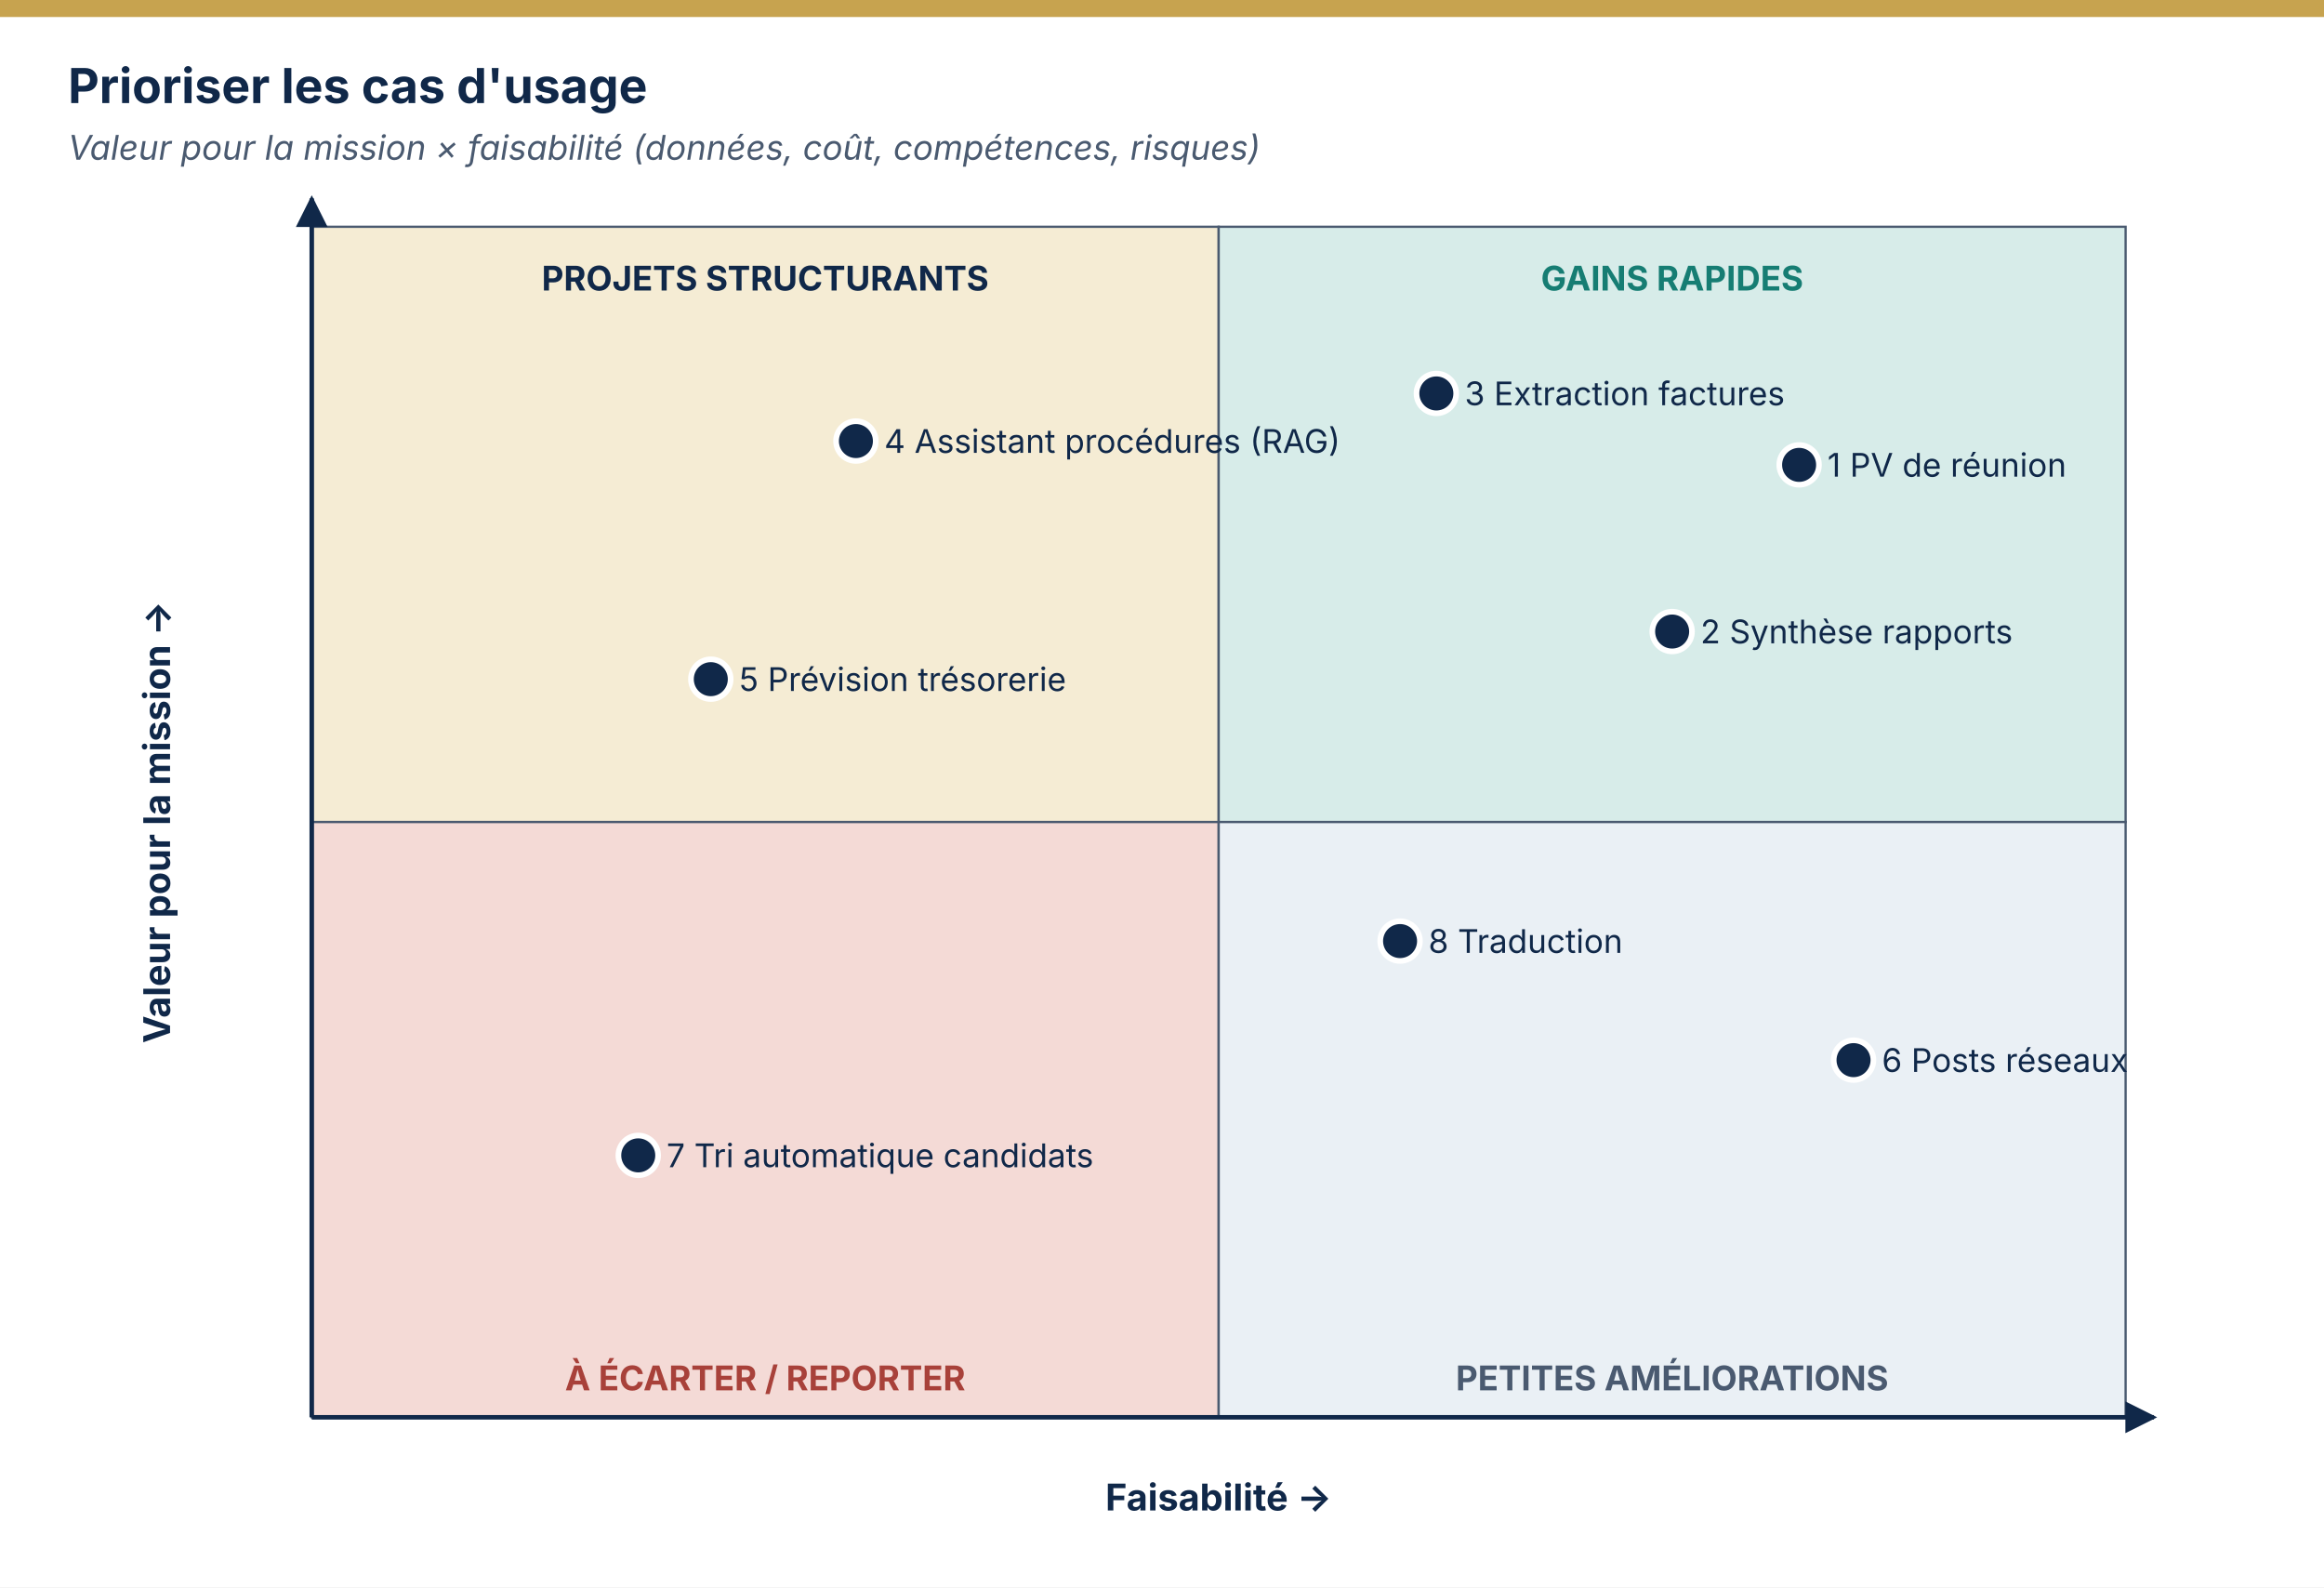
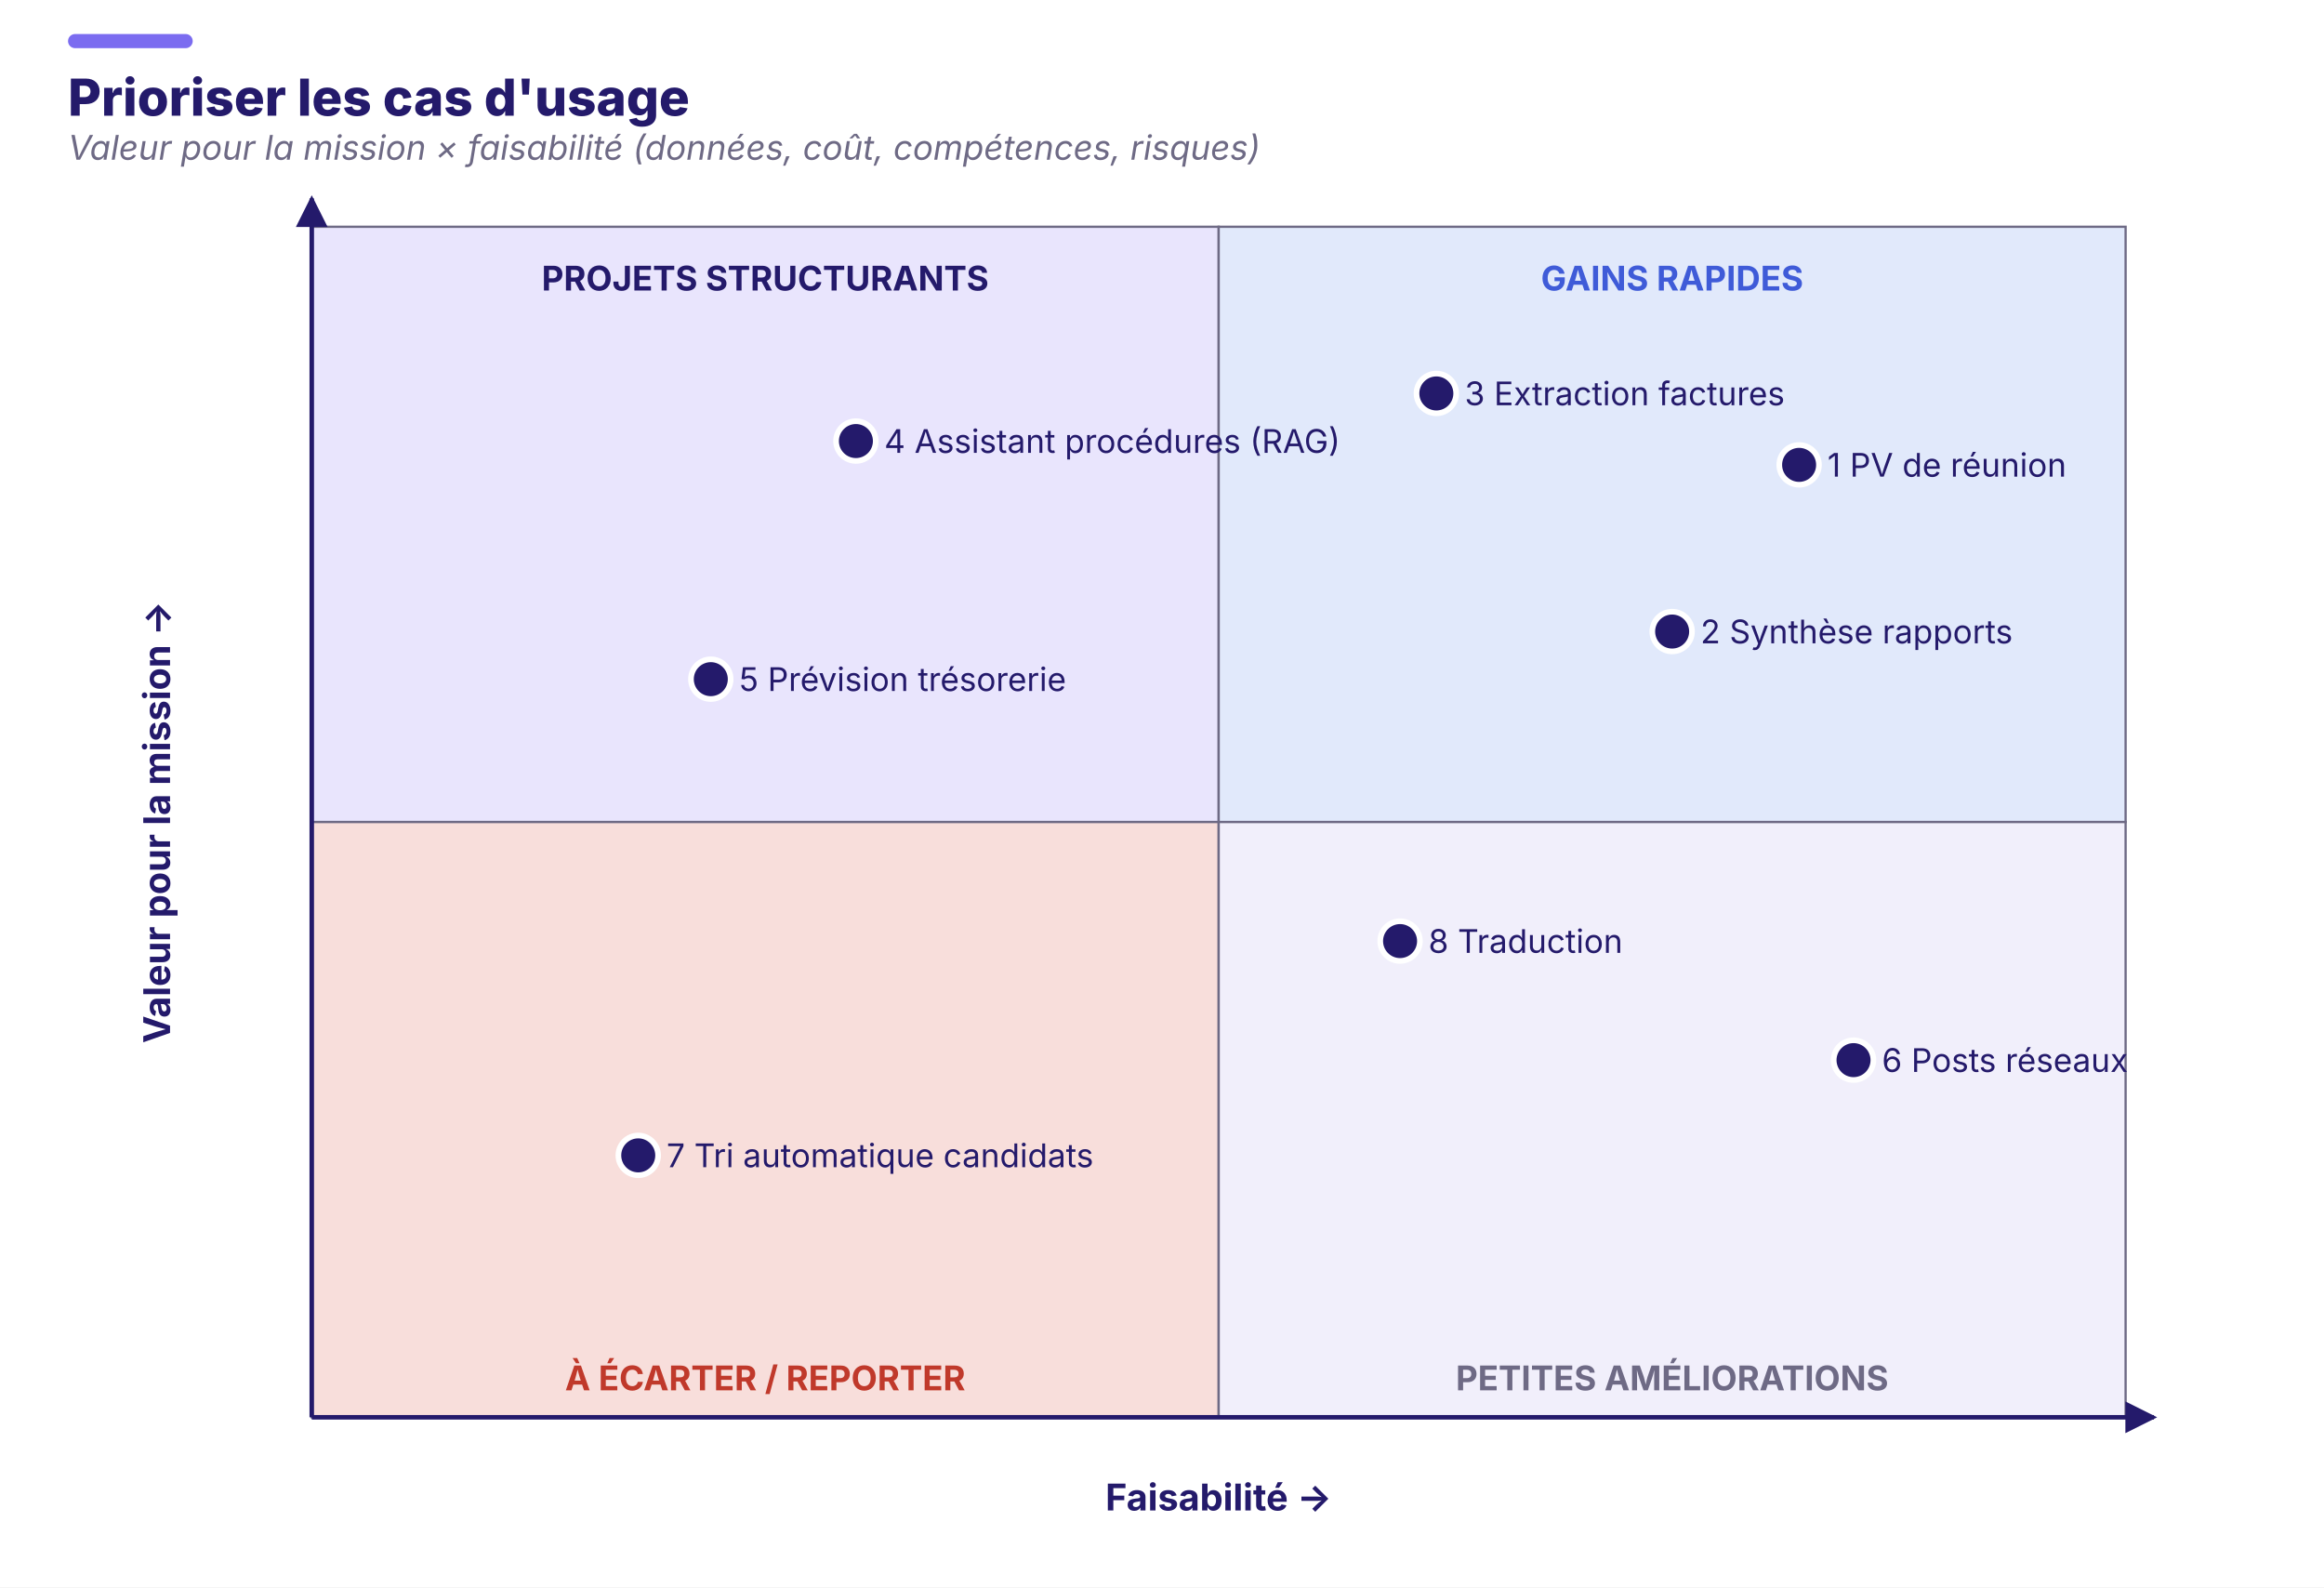
<svg xmlns="http://www.w3.org/2000/svg" viewBox="0 0 820 560" width="820" height="560" role="img" aria-labelledby="t d">
  <defs>
-     <marker id="ah102849" viewBox="0 0 10 10" refX="9" refY="5" markerWidth="7" markerHeight="7" orient="auto-start-reverse">
-       <path d="M0,0 L10,5 L0,10 z" fill="#102849" />
+     <marker id="ah241A6B" viewBox="0 0 10 10" refX="9" refY="5" markerWidth="7" markerHeight="7" orient="auto-start-reverse">
+       <path d="M0,0 L10,5 L0,10 z" fill="#241A6B" />
    </marker>
-     <marker id="ah167D73" viewBox="0 0 10 10" refX="9" refY="5" markerWidth="7" markerHeight="7" orient="auto-start-reverse">
-       <path d="M0,0 L10,5 L0,10 z" fill="#167D73" />
+     <marker id="ah3F5BD8" viewBox="0 0 10 10" refX="9" refY="5" markerWidth="7" markerHeight="7" orient="auto-start-reverse">
+       <path d="M0,0 L10,5 L0,10 z" fill="#3F5BD8" />
    </marker>
-     <marker id="ahC7A34F" viewBox="0 0 10 10" refX="9" refY="5" markerWidth="7" markerHeight="7" orient="auto-start-reverse">
-       <path d="M0,0 L10,5 L0,10 z" fill="#C7A34F" />
+     <marker id="ah7B6CF0" viewBox="0 0 10 10" refX="9" refY="5" markerWidth="7" markerHeight="7" orient="auto-start-reverse">
+       <path d="M0,0 L10,5 L0,10 z" fill="#7B6CF0" />
    </marker>
-     <marker id="ah4A5A70" viewBox="0 0 10 10" refX="9" refY="5" markerWidth="7" markerHeight="7" orient="auto-start-reverse">
-       <path d="M0,0 L10,5 L0,10 z" fill="#4A5A70" />
+     <marker id="ah6E6A85" viewBox="0 0 10 10" refX="9" refY="5" markerWidth="7" markerHeight="7" orient="auto-start-reverse">
+       <path d="M0,0 L10,5 L0,10 z" fill="#6E6A85" />
    </marker>
-     <marker id="ahA8413A" viewBox="0 0 10 10" refX="9" refY="5" markerWidth="7" markerHeight="7" orient="auto-start-reverse">
-       <path d="M0,0 L10,5 L0,10 z" fill="#A8413A" />
+     <marker id="ahC0392B" viewBox="0 0 10 10" refX="9" refY="5" markerWidth="7" markerHeight="7" orient="auto-start-reverse">
+       <path d="M0,0 L10,5 L0,10 z" fill="#C0392B" />
    </marker>
  </defs>
  <rect width="100%" height="100%" fill="#FFFFFF" />
-   <rect x="0" y="0" width="820" height="6" fill="#C7A34F" />
-   <text x="24" y="30.0" font-family="'Source Sans 3', 'Source Sans Pro', 'Inter', Arial, sans-serif" font-size="17" fill="#102849" font-weight="bold" text-anchor="start" dominant-baseline="middle">Prioriser les cas d'usage</text>
-   <text x="24" y="52.0" font-family="'Source Sans 3', 'Source Sans Pro', 'Inter', Arial, sans-serif" font-size="12" fill="#4A5A70" font-weight="normal" text-anchor="start" dominant-baseline="middle" font-style="italic">Valeur pour la mission × faisabilité (données, coût, compétences, risques)</text>
-   <rect x="110" y="80" width="320.0" height="210.0" rx="0" fill="#F5ECD4" stroke="#4A5A70" stroke-width="0.8" />
-   <rect x="430.0" y="80" width="320.0" height="210.0" rx="0" fill="#D7ECE9" stroke="#4A5A70" stroke-width="0.8" />
-   <rect x="110" y="290.0" width="320.0" height="210.0" rx="0" fill="#F4DAD6" stroke="#4A5A70" stroke-width="0.8" />
-   <rect x="430.0" y="290.0" width="320.0" height="210.0" rx="0" fill="#EAF0F5" stroke="#4A5A70" stroke-width="0.8" />
-   <text x="270.0" y="98.0" font-family="'Source Sans 3', 'Source Sans Pro', 'Inter', Arial, sans-serif" font-size="12" fill="#102849" font-weight="bold" text-anchor="middle" dominant-baseline="middle">PROJETS STRUCTURANTS</text>
-   <text x="590.0" y="98.0" font-family="'Source Sans 3', 'Source Sans Pro', 'Inter', Arial, sans-serif" font-size="12" fill="#167D73" font-weight="bold" text-anchor="middle" dominant-baseline="middle">GAINS RAPIDES</text>
-   <text x="270.0" y="486.0" font-family="'Source Sans 3', 'Source Sans Pro', 'Inter', Arial, sans-serif" font-size="12" fill="#A8413A" font-weight="bold" text-anchor="middle" dominant-baseline="middle">À ÉCARTER / REPORTER</text>
-   <text x="590.0" y="486.0" font-family="'Source Sans 3', 'Source Sans Pro', 'Inter', Arial, sans-serif" font-size="12" fill="#4A5A70" font-weight="bold" text-anchor="middle" dominant-baseline="middle">PETITES AMÉLIORATIONS</text>
-   <line x1="110" y1="500" x2="760" y2="500" stroke="#102849" stroke-width="1.6" marker-end="url(#ah102849)" />
-   <line x1="110" y1="500" x2="110" y2="70" stroke="#102849" stroke-width="1.6" marker-end="url(#ah102849)" />
-   <text x="430.0" y="528.0" font-family="'Source Sans 3', 'Source Sans Pro', 'Inter', Arial, sans-serif" font-size="13" fill="#102849" font-weight="bold" text-anchor="middle" dominant-baseline="middle">Faisabilité →</text>
-   <text x="60" y="290.0" font-family="'Source Sans 3', 'Source Sans Pro', 'Inter', Arial, sans-serif" font-size="13" font-weight="bold" fill="#102849" text-anchor="middle" transform="rotate(-90 60 290.0)">Valeur pour la mission →</text>
-   <circle cx="634.8" cy="164.0" r="7" fill="#102849" stroke="#FFFFFF" stroke-width="2" />
-   <text x="644.8" y="164.0" font-family="'Source Sans 3', 'Source Sans Pro', 'Inter', Arial, sans-serif" font-size="11.5" fill="#102849" font-weight="normal" text-anchor="start" dominant-baseline="middle">1 PV de réunion</text>
-   <circle cx="590.0" cy="222.8" r="7" fill="#102849" stroke="#FFFFFF" stroke-width="2" />
-   <text x="600.0" y="222.8" font-family="'Source Sans 3', 'Source Sans Pro', 'Inter', Arial, sans-serif" font-size="11.5" fill="#102849" font-weight="normal" text-anchor="start" dominant-baseline="middle">2 Synthèse rapports</text>
-   <circle cx="506.8" cy="138.8" r="7" fill="#102849" stroke="#FFFFFF" stroke-width="2" />
-   <text x="516.8" y="138.8" font-family="'Source Sans 3', 'Source Sans Pro', 'Inter', Arial, sans-serif" font-size="11.5" fill="#102849" font-weight="normal" text-anchor="start" dominant-baseline="middle">3 Extraction factures</text>
-   <circle cx="302.0" cy="155.6" r="7" fill="#102849" stroke="#FFFFFF" stroke-width="2" />
-   <text x="312.0" y="155.6" font-family="'Source Sans 3', 'Source Sans Pro', 'Inter', Arial, sans-serif" font-size="11.5" fill="#102849" font-weight="normal" text-anchor="start" dominant-baseline="middle">4 Assistant procédures (RAG)</text>
-   <circle cx="250.8" cy="239.6" r="7" fill="#102849" stroke="#FFFFFF" stroke-width="2" />
-   <text x="260.8" y="239.6" font-family="'Source Sans 3', 'Source Sans Pro', 'Inter', Arial, sans-serif" font-size="11.5" fill="#102849" font-weight="normal" text-anchor="start" dominant-baseline="middle">5 Prévision trésorerie</text>
-   <circle cx="654.0" cy="374.0" r="7" fill="#102849" stroke="#FFFFFF" stroke-width="2" />
-   <text x="664.0" y="374.0" font-family="'Source Sans 3', 'Source Sans Pro', 'Inter', Arial, sans-serif" font-size="11.5" fill="#102849" font-weight="normal" text-anchor="start" dominant-baseline="middle">6 Posts réseaux</text>
-   <circle cx="225.2" cy="407.6" r="7" fill="#102849" stroke="#FFFFFF" stroke-width="2" />
-   <text x="235.2" y="407.6" font-family="'Source Sans 3', 'Source Sans Pro', 'Inter', Arial, sans-serif" font-size="11.5" fill="#102849" font-weight="normal" text-anchor="start" dominant-baseline="middle">7 Tri automatique candidats</text>
-   <circle cx="494.0" cy="332.0" r="7" fill="#102849" stroke="#FFFFFF" stroke-width="2" />
-   <text x="504.0" y="332.0" font-family="'Source Sans 3', 'Source Sans Pro', 'Inter', Arial, sans-serif" font-size="11.5" fill="#102849" font-weight="normal" text-anchor="start" dominant-baseline="middle">8 Traduction</text>
+   <rect x="24" y="12" width="44" height="5" rx="2.5" fill="#7B6CF0" />
+   <text x="24" y="34.0" font-family="'Outfit', 'Inter', Arial, sans-serif" font-size="18" fill="#241A6B" font-weight="800" text-anchor="start" dominant-baseline="middle">Prioriser les cas d'usage</text>
+   <text x="24" y="52.0" font-family="'Inter', Arial, sans-serif" font-size="12" fill="#6E6A85" font-weight="normal" text-anchor="start" dominant-baseline="middle" font-style="italic">Valeur pour la mission × faisabilité (données, coût, compétences, risques)</text>
+   <rect x="110" y="80" width="320.0" height="210.0" rx="0" fill="#E9E5FD" stroke="#6E6A85" stroke-width="0.8" />
+   <rect x="430.0" y="80" width="320.0" height="210.0" rx="0" fill="#E1E9FB" stroke="#6E6A85" stroke-width="0.8" />
+   <rect x="110" y="290.0" width="320.0" height="210.0" rx="0" fill="#F8DEDB" stroke="#6E6A85" stroke-width="0.8" />
+   <rect x="430.0" y="290.0" width="320.0" height="210.0" rx="0" fill="#F1EFFB" stroke="#6E6A85" stroke-width="0.8" />
+   <text x="270.0" y="98.0" font-family="'Inter', Arial, sans-serif" font-size="12" fill="#241A6B" font-weight="bold" text-anchor="middle" dominant-baseline="middle">PROJETS STRUCTURANTS</text>
+   <text x="590.0" y="98.0" font-family="'Inter', Arial, sans-serif" font-size="12" fill="#3F5BD8" font-weight="bold" text-anchor="middle" dominant-baseline="middle">GAINS RAPIDES</text>
+   <text x="270.0" y="486.0" font-family="'Inter', Arial, sans-serif" font-size="12" fill="#C0392B" font-weight="bold" text-anchor="middle" dominant-baseline="middle">À ÉCARTER / REPORTER</text>
+   <text x="590.0" y="486.0" font-family="'Inter', Arial, sans-serif" font-size="12" fill="#6E6A85" font-weight="bold" text-anchor="middle" dominant-baseline="middle">PETITES AMÉLIORATIONS</text>
+   <line x1="110" y1="500" x2="760" y2="500" stroke="#241A6B" stroke-width="1.6" marker-end="url(#ah241A6B)" />
+   <line x1="110" y1="500" x2="110" y2="70" stroke="#241A6B" stroke-width="1.6" marker-end="url(#ah241A6B)" />
+   <text x="430.0" y="528.0" font-family="'Inter', Arial, sans-serif" font-size="13" fill="#241A6B" font-weight="bold" text-anchor="middle" dominant-baseline="middle">Faisabilité →</text>
+   <text x="60" y="290.0" font-family="'Inter', Arial, sans-serif" font-size="13" font-weight="bold" fill="#241A6B" text-anchor="middle" transform="rotate(-90 60 290.0)">Valeur pour la mission →</text>
+   <circle cx="634.8" cy="164.0" r="7" fill="#241A6B" stroke="#FFFFFF" stroke-width="2" />
+   <text x="644.8" y="164.0" font-family="'Inter', Arial, sans-serif" font-size="11.5" fill="#241A6B" font-weight="normal" text-anchor="start" dominant-baseline="middle">1 PV de réunion</text>
+   <circle cx="590.0" cy="222.8" r="7" fill="#241A6B" stroke="#FFFFFF" stroke-width="2" />
+   <text x="600.0" y="222.8" font-family="'Inter', Arial, sans-serif" font-size="11.5" fill="#241A6B" font-weight="normal" text-anchor="start" dominant-baseline="middle">2 Synthèse rapports</text>
+   <circle cx="506.8" cy="138.8" r="7" fill="#241A6B" stroke="#FFFFFF" stroke-width="2" />
+   <text x="516.8" y="138.8" font-family="'Inter', Arial, sans-serif" font-size="11.5" fill="#241A6B" font-weight="normal" text-anchor="start" dominant-baseline="middle">3 Extraction factures</text>
+   <circle cx="302.0" cy="155.6" r="7" fill="#241A6B" stroke="#FFFFFF" stroke-width="2" />
+   <text x="312.0" y="155.6" font-family="'Inter', Arial, sans-serif" font-size="11.5" fill="#241A6B" font-weight="normal" text-anchor="start" dominant-baseline="middle">4 Assistant procédures (RAG)</text>
+   <circle cx="250.8" cy="239.6" r="7" fill="#241A6B" stroke="#FFFFFF" stroke-width="2" />
+   <text x="260.8" y="239.6" font-family="'Inter', Arial, sans-serif" font-size="11.5" fill="#241A6B" font-weight="normal" text-anchor="start" dominant-baseline="middle">5 Prévision trésorerie</text>
+   <circle cx="654.0" cy="374.0" r="7" fill="#241A6B" stroke="#FFFFFF" stroke-width="2" />
+   <text x="664.0" y="374.0" font-family="'Inter', Arial, sans-serif" font-size="11.5" fill="#241A6B" font-weight="normal" text-anchor="start" dominant-baseline="middle">6 Posts réseaux</text>
+   <circle cx="225.2" cy="407.6" r="7" fill="#241A6B" stroke="#FFFFFF" stroke-width="2" />
+   <text x="235.2" y="407.6" font-family="'Inter', Arial, sans-serif" font-size="11.5" fill="#241A6B" font-weight="normal" text-anchor="start" dominant-baseline="middle">7 Tri automatique candidats</text>
+   <circle cx="494.0" cy="332.0" r="7" fill="#241A6B" stroke="#FFFFFF" stroke-width="2" />
+   <text x="504.0" y="332.0" font-family="'Inter', Arial, sans-serif" font-size="11.5" fill="#241A6B" font-weight="normal" text-anchor="start" dominant-baseline="middle">8 Traduction</text>
</svg>
